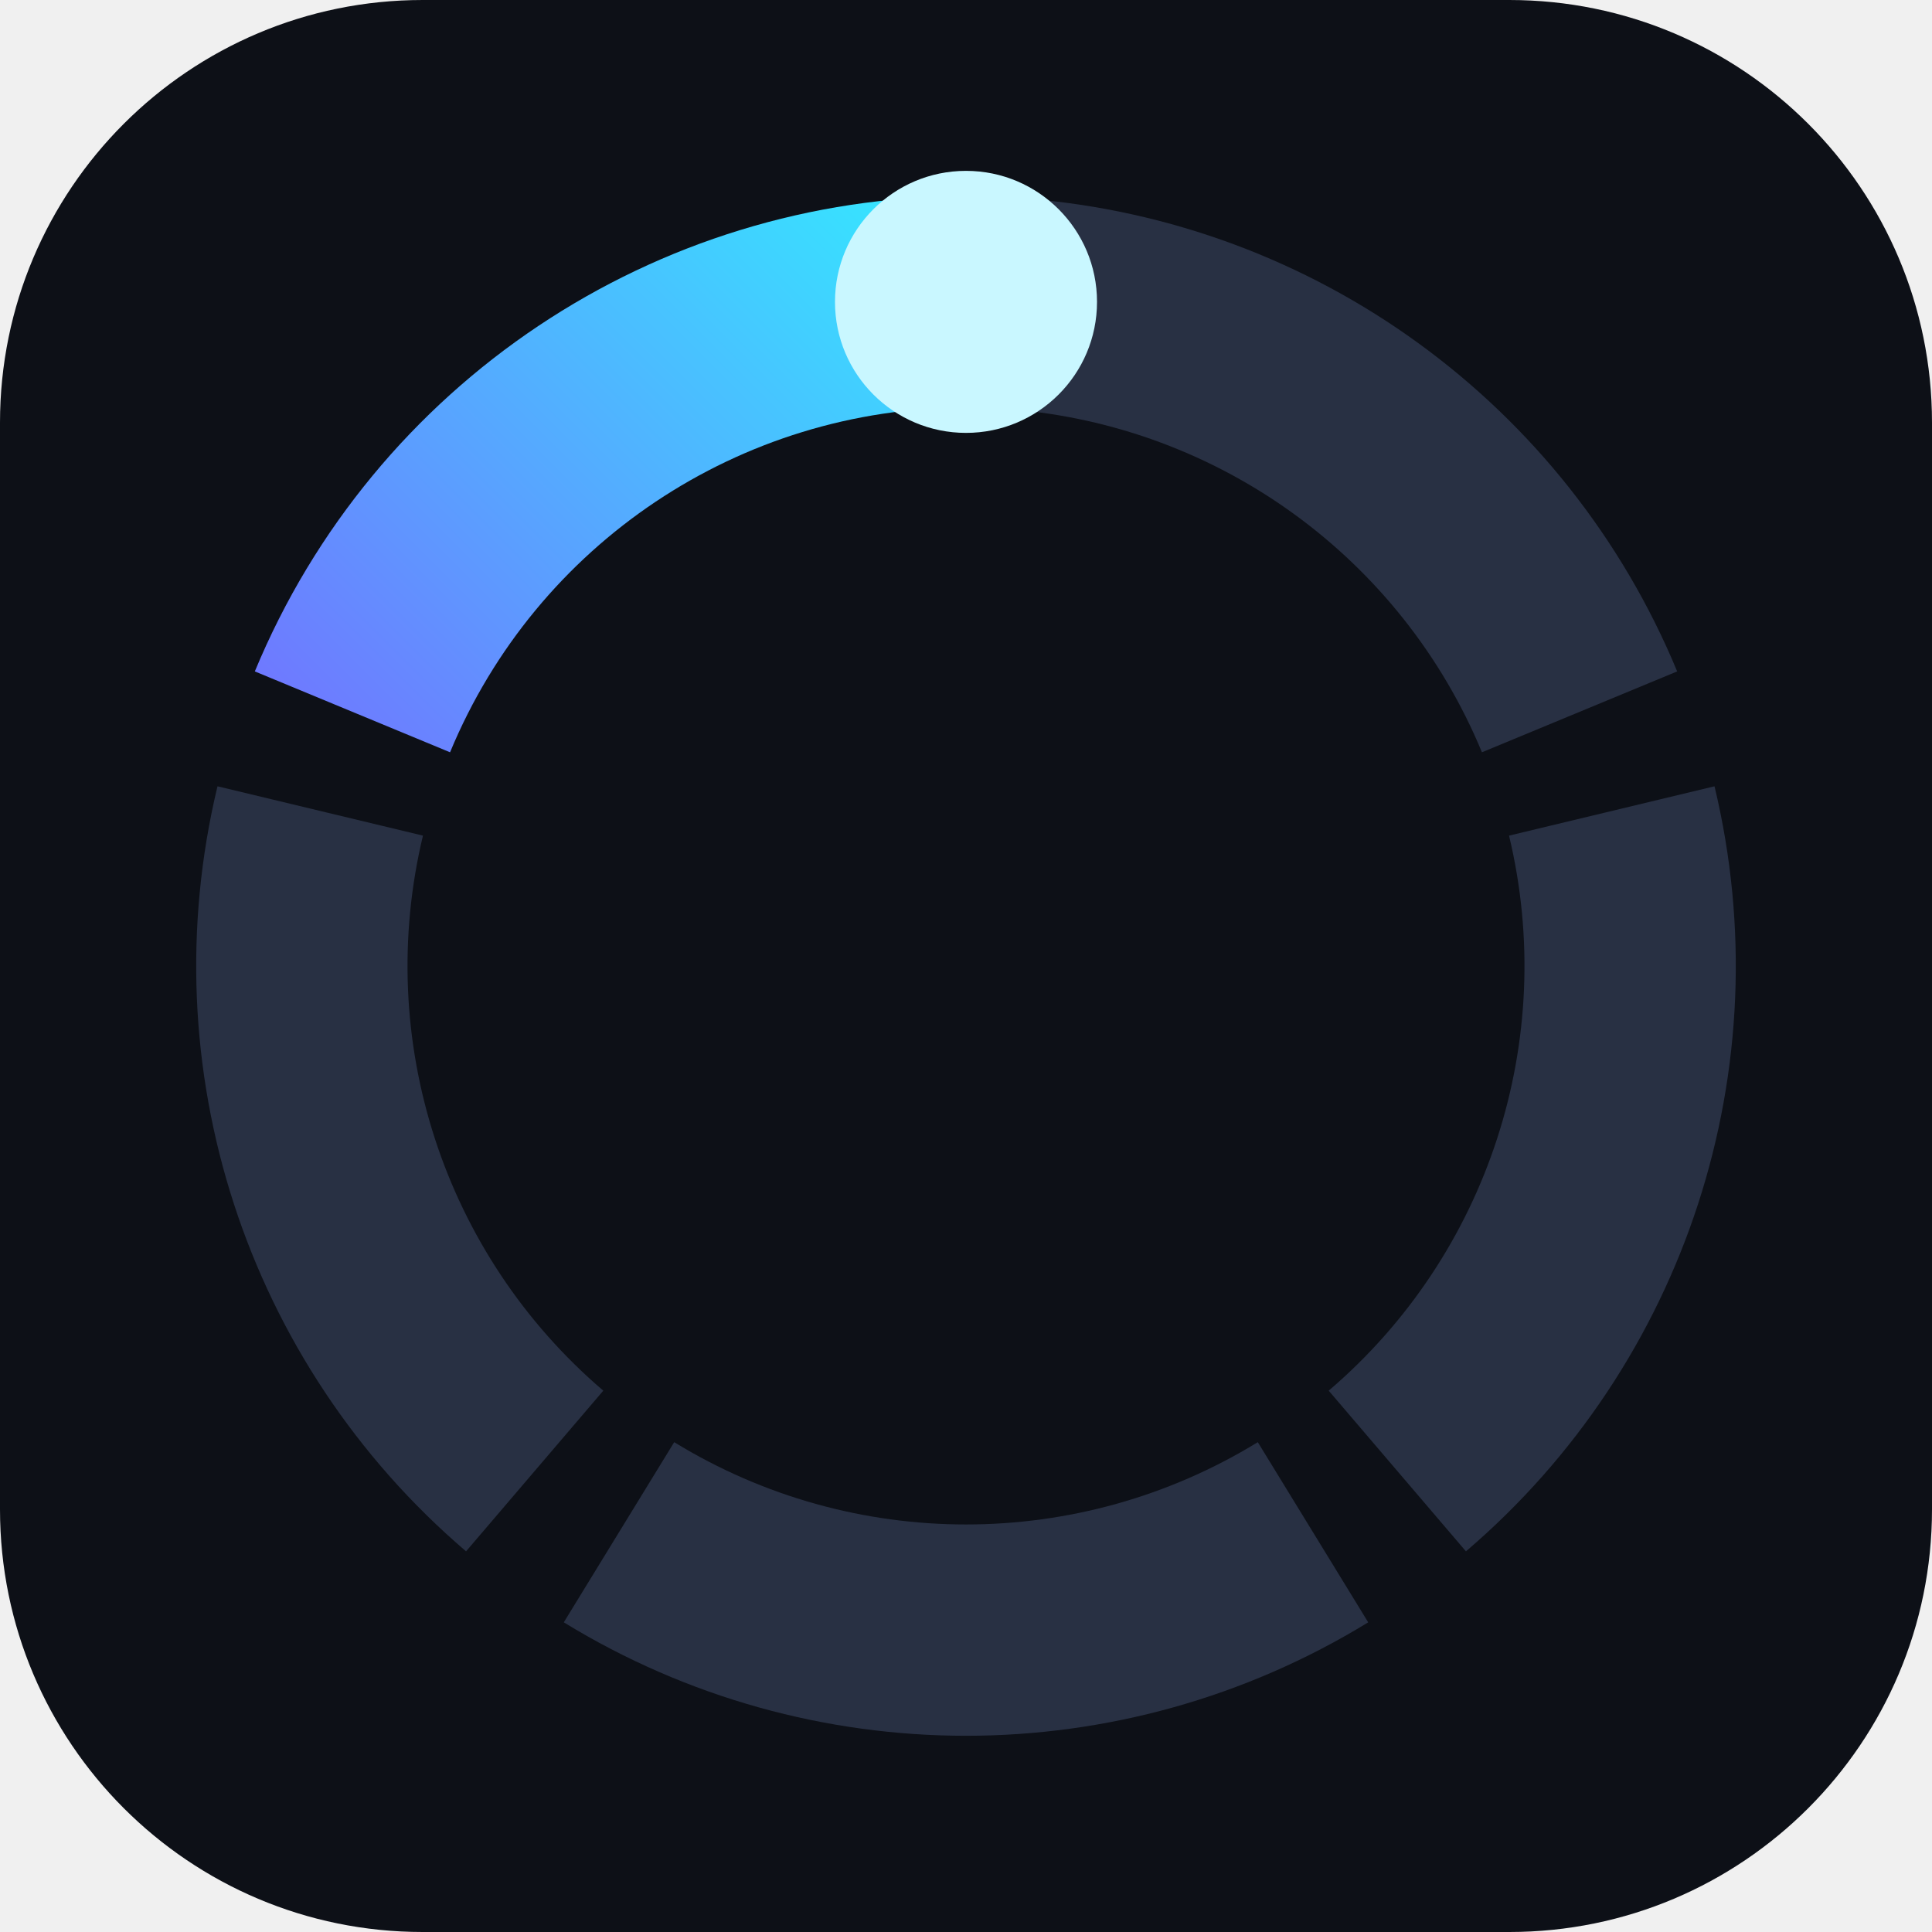
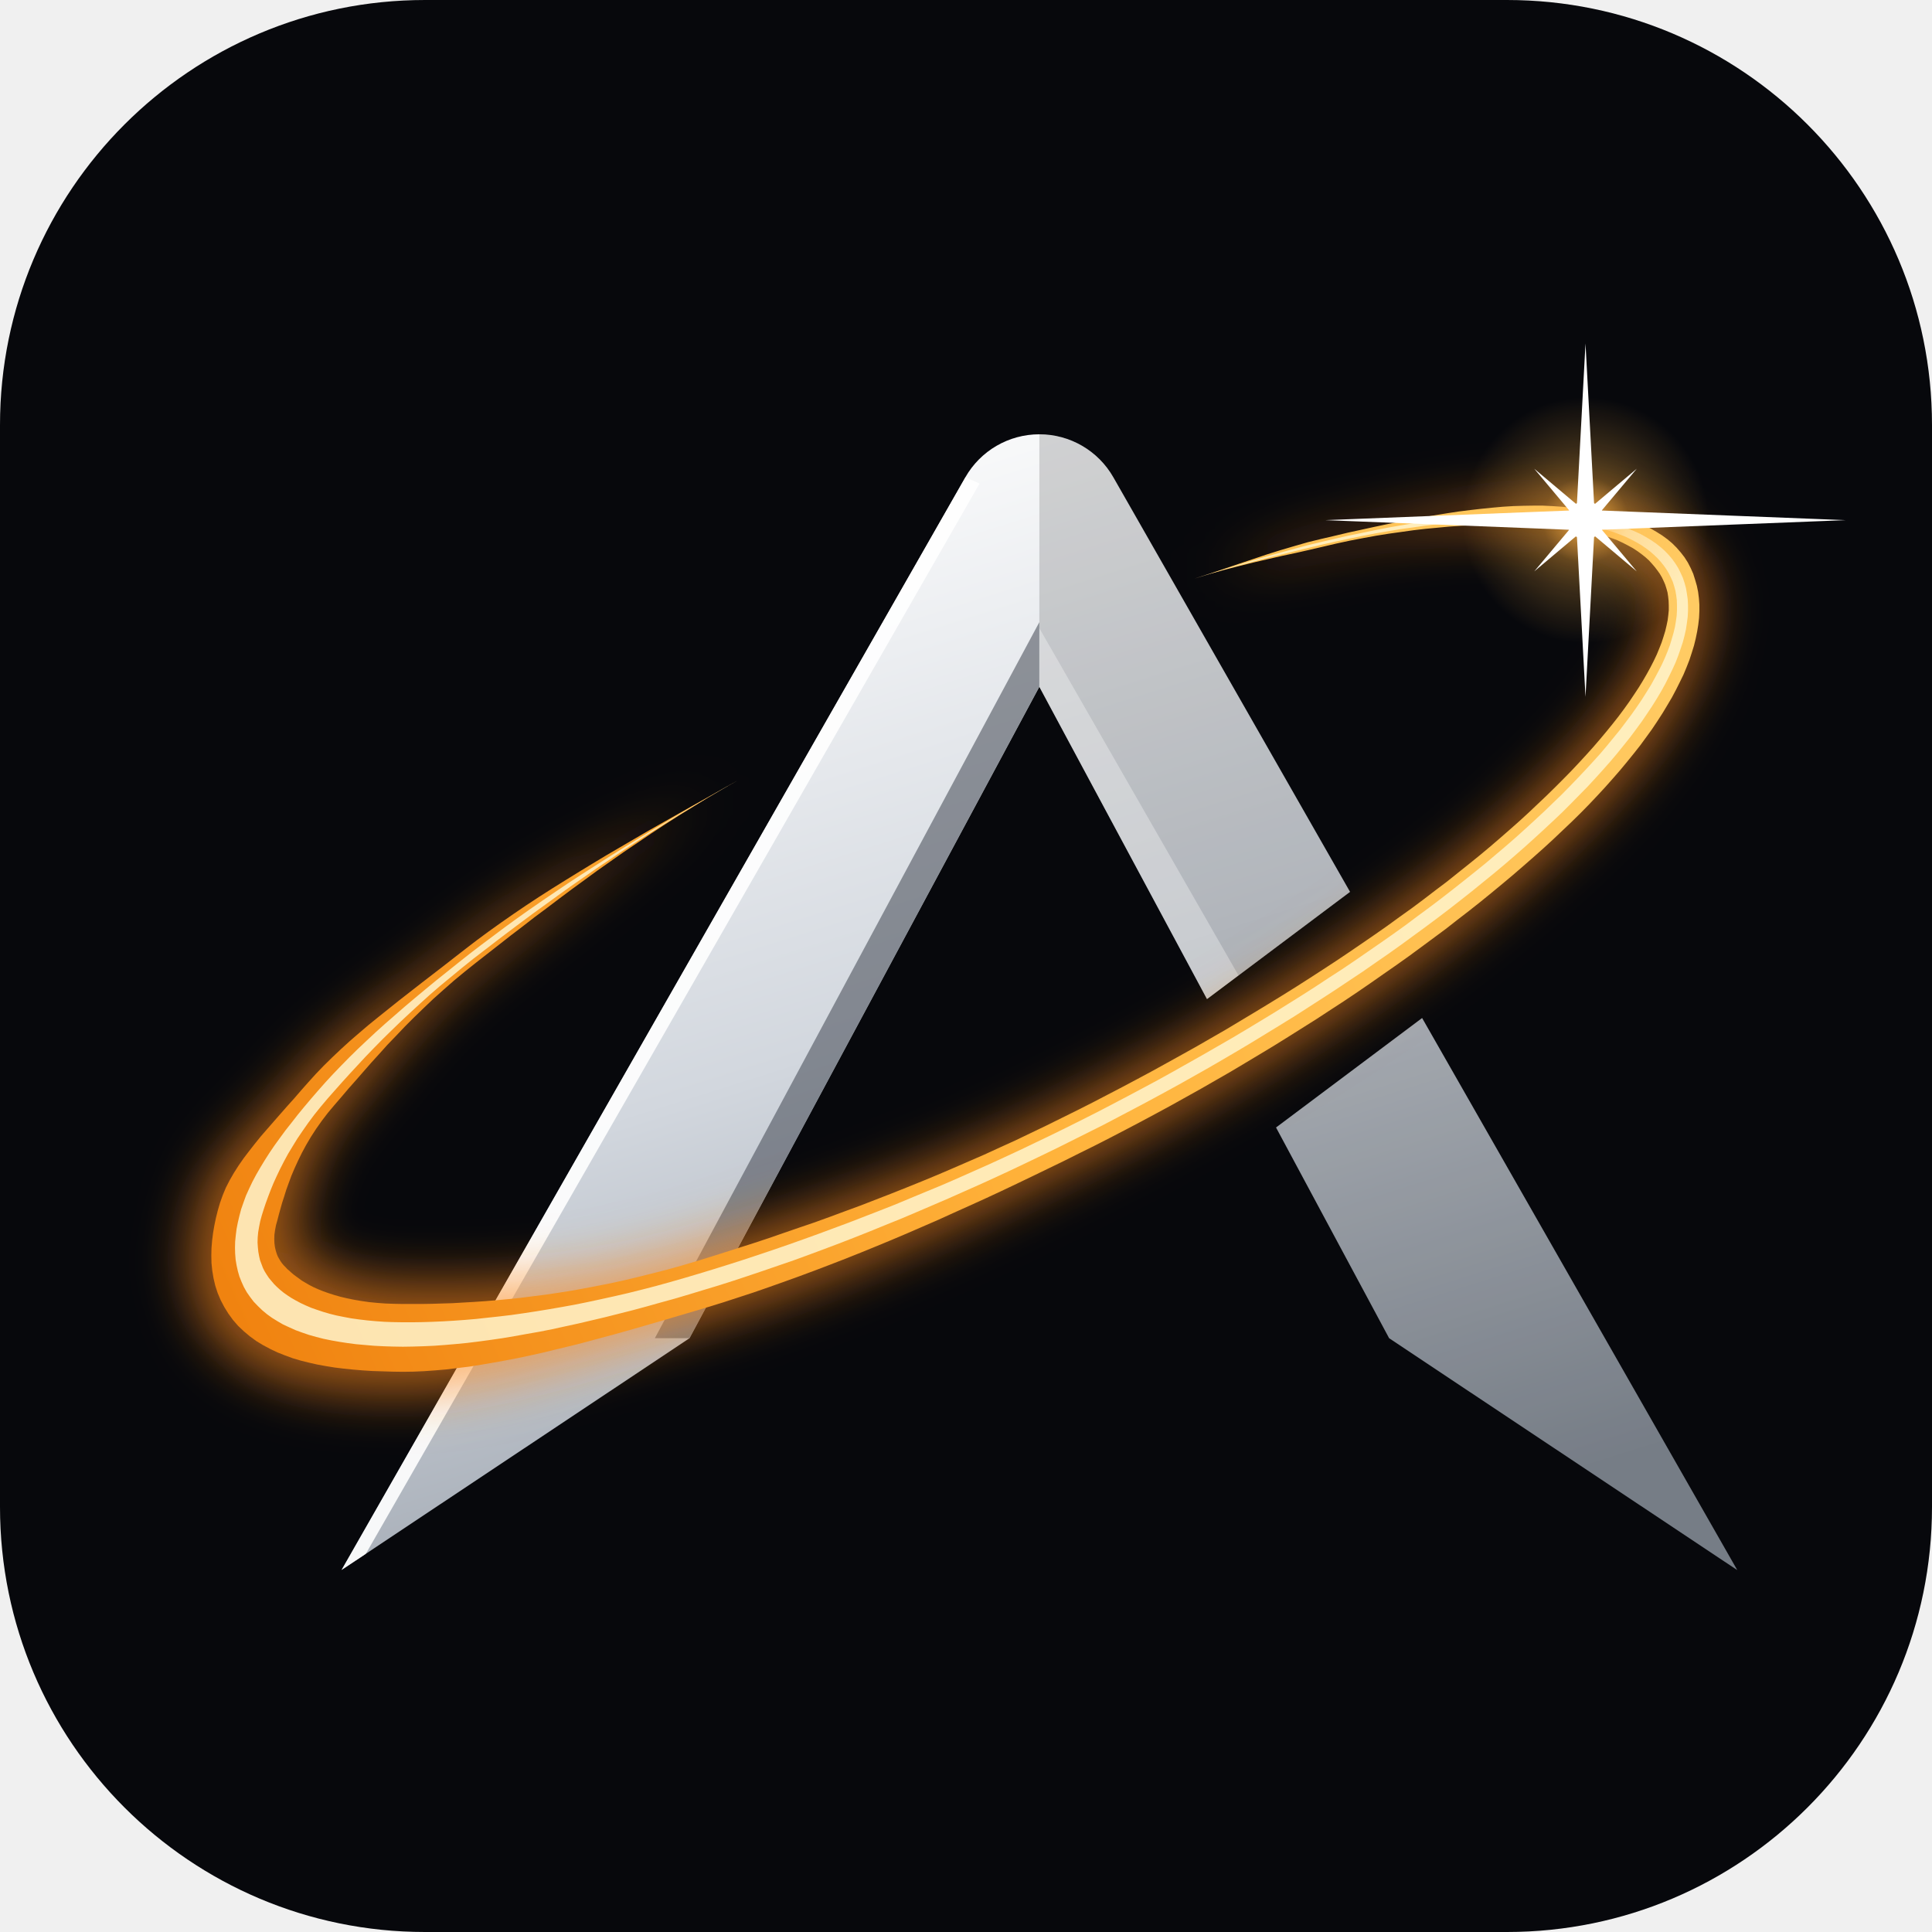
- <svg xmlns="http://www.w3.org/2000/svg" width="64" height="64" viewBox="0 0 64 64" fill="none">
-   <rect width="64" height="64" rx="14" fill="#0D1017" />
+ <svg xmlns="http://www.w3.org/2000/svg" width="64" height="64" viewBox="3.5 -20.5 1225 1225" fill="none" role="img" aria-label="Asteroid Protocol">
+   <rect x="3.5" y="-20.5" width="1225" height="1225" rx="269.5" fill="#07080C" />
  <defs>
-     <linearGradient id="m-g" gradientUnits="userSpaceOnUse" x1="10" y1="32" x2="32" y2="10">
-       <stop offset="0" stop-color="#7B61FF" />
-       <stop offset="1" stop-color="#38E1FF" />
+     <linearGradient id="i-m" gradientUnits="userSpaceOnUse" x1="520" y1="230" x2="760" y2="990">
+       <stop offset="0" stop-color="#FFFFFF" />
+       <stop offset="0.5" stop-color="#D2D7DE" />
+       <stop offset="1" stop-color="#8C949F" />
    </linearGradient>
+     <linearGradient id="i-r" gradientUnits="userSpaceOnUse" x1="130" y1="790" x2="1065" y2="380">
+       <stop offset="0" stop-color="#F0820F" />
+       <stop offset="0.5" stop-color="#FFB23A" />
+       <stop offset="1" stop-color="#FFCB63" />
+     </linearGradient>
+     <radialGradient id="i-sg" cx="1008.8" cy="309.3" r="78" gradientUnits="userSpaceOnUse">
+       <stop offset="0" stop-color="#FFB547" stop-opacity="0.9" />
+       <stop offset="0.35" stop-color="#FFB547" stop-opacity="0.315" />
+       <stop offset="1" stop-color="#FFB547" stop-opacity="0" />
+     </radialGradient>
+     <clipPath id="i-c">
+       <path d="M220 975L615.6 282.1A54 54 0 0 1 709.4 282.1L859.5 545L768.8 613L662.5 415L440.7 828Z" />
+       <path d="M812.6 694.4L905.2 625L1105 975L884.3 828Z" />
+     </clipPath>
+     <filter id="i-b" x="-20%" y="-40%" width="140%" height="180%">
+       <feGaussianBlur stdDeviation="16" />
+     </filter>
  </defs>
-   <path d="M33.726 10.068 A22 22 0 0 1 52.325 23.581" stroke="#283043" stroke-width="7" stroke-linecap="butt" fill="none" />
-   <path d="M53.392 26.864 A22 22 0 0 1 46.288 48.729" stroke="#283043" stroke-width="7" stroke-linecap="butt" fill="none" />
-   <path d="M43.495 50.758 A22 22 0 0 1 20.505 50.758" stroke="#283043" stroke-width="7" stroke-linecap="butt" fill="none" />
-   <path d="M17.712 48.729 A22 22 0 0 1 10.608 26.864" stroke="#283043" stroke-width="7" stroke-linecap="butt" fill="none" />
-   <path d="M11.675 23.581 A22 22 0 0 1 31.996 10.000" stroke="url(#m-g)" stroke-width="7" stroke-linecap="butt" fill="none" />
-   <circle cx="32" cy="10" r="4.34" fill="#C9F7FF" />
+   <path d="M220 975L615.6 282.1A54 54 0 0 1 709.4 282.1L859.5 545L768.8 613L662.5 415L440.7 828Z" fill="url(#i-m)" />
+   <path d="M812.6 694.4L905.2 625L1105 975L884.3 828Z" fill="url(#i-m)" />
+   <g clip-path="url(#i-c)">
+     <rect x="662.5" y="150" width="520" height="880" fill="#000" opacity="0.16" />
+     <path d="M662.5 415L440.7 828L418.7 828L662.5 374Z" fill="#3F4650" opacity="0.55" />
+     <path d="M662.5 415L768.8 613L788.8 598L662.5 377.8Z" fill="#FFFFFF" opacity="0.32" />
+     <path d="M220 975L615.6 282.1L624.6 286.1L233 969Z" fill="#fff" opacity="0.9" />
+   </g>
+   <path d="M760.8 346.4L770.1 343.3L779.2 340.1L788.3 336.7L797.2 333.4L806.1 330.2L814.9 327.1L823.6 324.3L832.3 321.7L840.9 319.5L849.5 317.4L857.9 315.5L866.3 313.5L874.5 311.6L882.5 309.8L890.5 308L898.3 306.4L906 304.8L913.5 303.3L921 301.9L928.3 300.6L935.5 299.5L942.5 298.5L949.5 297.6L956.2 296.9L962.9 296.3L969.4 295.9L975.8 295.7L982 295.7L988.1 295.9L994 296.2L999.7 296.8L1005.3 297.4L1010.7 298.2L1016 299L1021.1 299.9L1026.1 300.9L1031 302L1035.7 303.2L1040.3 304.6L1044.8 306.1L1049.1 307.8L1053.2 309.7L1057.3 311.8L1061.1 314.1L1064.8 316.7L1068.2 319.5L1071.4 322.5L1074.4 325.8L1077.1 329.3L1079.5 333L1081.5 336.9L1083.3 340.9L1084.7 345.1L1085.9 349.4L1086.8 353.8L1087.4 358.2L1087.7 362.7L1087.8 367.3L1087.6 371.9L1087.1 376.5L1086.4 381.2L1085.5 386L1084.3 390.8L1082.9 395.6L1081.3 400.4L1079.5 405.4L1077.4 410.3L1075.2 415.3L1072.7 420.3L1070 425.4L1067.1 430.6L1064 435.7L1060.7 440.9L1057.2 446.2L1053.5 451.5L1049.6 456.8L1045.5 462.2L1041.2 467.6L1036.6 473.1L1032 478.6L1027.1 484.1L1022 489.6L1016.7 495.2L1011.2 500.7L1005.6 506.3L999.8 512L993.8 517.6L987.6 523.2L981.3 528.9L974.8 534.6L968.1 540.3L961.3 546.1L954.4 551.8L947.3 557.6L940 563.4L932.6 569.2L925.1 575L917.4 580.8L909.6 586.6L901.7 592.4L893.6 598.2L885.4 604L877.1 609.8L868.7 615.5L860.2 621.3L851.5 627L842.8 632.7L833.9 638.4L825 644L816 649.7L806.8 655.3L797.6 660.8L788.3 666.3L778.9 671.8L769.5 677.2L759.9 682.6L750.3 687.9L740.7 693.2L731 698.4L721.2 703.6L711.4 708.7L701.5 713.7L691.6 718.7L681.7 723.6L671.8 728.5L661.8 733.3L651.9 738.1L641.9 742.9L632 747.6L622 752.3L612.1 756.9L602.1 761.4L592.2 765.9L582.3 770.3L572.4 774.6L562.5 778.8L552.6 782.9L542.8 787L533 790.9L523.2 794.7L513.5 798.4L503.8 802L494.1 805.5L484.5 808.9L475 812.1L465.4 815.2L456 818.1L446.6 821L437.3 823.8L428.1 826.6L419.1 829.4L410.1 832.1L401.2 834.8L392.5 837.4L383.8 840L375.2 842.5L366.8 845L358.4 847.3L350.1 849.5L341.9 851.6L333.9 853.6L325.9 855.5L318 857.2L310.2 858.7L302.6 860.1L295 861.3L287.5 862.4L280.2 863.2L272.9 863.8L265.8 864.2L258.8 864.3L251.9 864.3L245.2 864.1L238.6 863.9L232 863.6L225.6 863.1L219.3 862.6L213.1 861.9L207 861.1L201 860.1L195.1 859L189.2 857.6L183.5 856L177.9 854.1L172.3 852L166.9 849.5L161.7 846.7L156.6 843.6L151.7 840.2L147 836.3L142.7 832L138.8 827.3L135.2 822.4L132.1 817.1L129.4 811.6L127.3 805.9L125.6 800.1L124.3 794.2L123.5 788.4L123.2 782.6L123.2 776.8L123.5 771.1L124.1 765.5L125 760L126.1 754.5L127.3 749.1L128.7 743.7L130.2 738.4L132.2 733.1L134.6 727.9L137.5 722.8L140.7 717.9L144.2 713.1L148 708.4L152 703.8L156.3 699.2L160.7 694.7L165.2 690.1L169.8 685.5L174.4 680.8L179.1 676L183.8 671.1L188.5 665.9L193.2 660.6L198.1 655.3L203.3 650.1L208.8 644.9L214.5 639.9L220.5 634.9L226.8 629.9L233.2 624.9L239.7 620L246.5 615L253.3 610L260.3 605L267.4 599.8L274.5 594.6L281.7 589.3L288.9 583.8L296.2 578.2L303.6 572.6L311.2 567L319.1 561.6L327.1 556.2L335.3 550.9L343.6 545.7L352.1 540.5L360.8 535.4L369.5 530.3L378.4 525.3L387.4 520.3L396.4 515.3L405.6 510.3L414.8 505.2L424.1 500.2L433.4 495.2L442.7 490.1L452.1 485L461.5 479.8L470.9 474.5L470.9 474.5L461.5 479.9L452.3 485.4L443.3 491.1L434.3 496.8L425.6 502.7L416.9 508.6L408.3 514.7L399.9 520.8L391.7 526.9L383.5 533L375.5 539.2L367.5 545.3L359.7 551.5L352 557.6L344.4 563.7L336.9 569.7L329.5 575.6L322.1 581.5L314.9 587.3L307.7 592.9L300.7 598.6L293.9 604.3L287.4 610.2L281.2 616.2L275.2 622.2L269.4 628.3L263.9 634.3L258.6 640.4L253.4 646.4L248.4 652.3L243.6 658.1L239 663.8L234.5 669.4L230 674.8L225.7 680.1L221.4 685.1L217.3 690.1L213.6 695.2L210.3 700.3L207.4 705.5L204.8 710.6L202.6 715.7L200.7 720.8L199.1 725.6L197.7 730.4L196.6 734.9L195.6 739.3L194.8 743.3L194.1 747.1L193.4 750.7L192.8 753.9L192.1 756.9L191.4 759.5L191 762.1L190.9 764.4L191 766.5L191.4 768.3L191.9 769.9L192.6 771.2L193.3 772.2L194.2 772.9L195 773.5L195.8 773.8L196.6 774L197.4 774.1L198 774.1L198.7 774.1L199.3 774.3L200 774.5L200.7 774.9L201.4 775.5L202.4 776.2L203.5 777.1L204.9 778.1L206.6 779.2L208.5 780.4L210.7 781.6L213.2 782.8L216.1 784L219.2 785.2L222.5 786.3L226.2 787.4L230.1 788.3L234.4 789.2L238.8 789.9L243.5 790.5L248.5 790.9L253.7 791.2L259.1 791.2L264.6 791.3L270.5 791.4L276.5 791.4L282.7 791.4L289.1 791.4L295.7 791.3L302.5 791.1L309.5 790.9L316.7 790.5L324 790.1L331.6 789.6L339.2 789L347.1 788.2L355.1 787.3L363.2 786.3L371.5 785.1L379.8 783.8L388.3 782.3L396.9 780.6L405.6 778.7L414.4 776.7L423.3 774.4L432.2 772L441.2 769.3L450.3 766.6L459.5 763.7L468.7 760.9L478 757.9L487.5 754.8L496.9 751.7L506.5 748.5L516.1 745.3L525.7 741.9L535.4 738.5L545.2 734.9L555 731.3L564.8 727.6L574.6 723.8L584.5 719.9L594.3 715.9L604.2 711.9L614 707.7L623.9 703.4L633.7 699.1L643.5 694.6L653.3 690L663 685.4L672.7 680.6L682.4 675.8L692 670.9L701.6 666L711.1 661L720.6 655.9L730.1 650.9L739.5 645.7L748.8 640.6L758.1 635.4L767.3 630.1L776.4 624.9L785.4 619.6L794.4 614.2L803.3 608.9L812 603.5L820.7 598.1L829.3 592.6L837.8 587.2L846.1 581.7L854.4 576.3L862.5 570.8L870.5 565.3L878.3 559.8L886.1 554.3L893.7 548.8L901.2 543.3L908.5 537.8L915.6 532.3L922.7 526.8L929.5 521.3L936.2 515.9L942.8 510.4L949.1 505L955.3 499.6L961.4 494.2L967.2 488.9L972.9 483.6L978.4 478.3L983.7 473.1L988.9 468L993.9 462.9L998.7 457.9L1003.3 452.9L1007.7 448L1012 443.2L1016 438.4L1019.9 433.8L1023.5 429.2L1027 424.6L1030.2 420.2L1033.3 415.8L1036.2 411.6L1038.8 407.4L1041.3 403.3L1043.5 399.3L1045.5 395.5L1047.4 391.7L1049 388.1L1050.4 384.5L1051.6 381.1L1052.6 377.9L1053.4 374.7L1054.1 371.7L1054.5 368.9L1054.8 366.1L1054.9 363.5L1054.8 361.1L1054.6 358.8L1054.2 356.6L1053.7 354.5L1053.1 352.5L1052.3 350.6L1051.4 348.8L1050.4 347L1049.2 345.2L1048 343.3L1046.6 341.5L1045 339.6L1043.2 337.7L1041.1 335.9L1038.8 334L1036.3 332.1L1033.5 330.3L1030.5 328.6L1027.2 326.9L1023.6 325.4L1019.8 323.9L1015.7 322.6L1011.4 321.4L1006.9 320.3L1002.1 319.5L997.2 318.8L992 318.2L986.6 317.7L981.1 317.2L975.3 316.8L969.4 316.5L963.3 316.2L956.9 316L950.4 315.9L943.8 315.8L936.9 315.9L929.9 316.1L922.7 316.4L915.3 316.9L907.8 317.4L900.1 318.2L892.3 319L884.4 320L876.3 321.2L868.1 322.6L859.8 324.1L851.4 325.8L842.9 327.8L834.3 329.7L825.5 331.6L816.5 333.3L807.4 335.1L798.2 336.9L788.9 338.9L779.6 341.1L770.2 343.6L760.8 346.4Z" fill="#FF8A1F" opacity="0.6" filter="url(#i-b)" />
+   <path d="M760.8 346.4L770.1 343.4L779.3 340.3L788.4 337.2L797.4 334.2L806.3 331.2L815.2 328.4L824 325.8L832.7 323.3L841.3 321.2L849.9 319.2L858.3 317.2L866.6 315.4L874.8 313.6L882.9 311.9L890.8 310.3L898.7 308.8L906.3 307.4L913.9 306.1L921.3 304.9L928.6 303.8L935.8 302.9L942.8 302.1L949.7 301.4L956.4 300.8L963 300.4L969.4 300.2L975.7 300.1L981.8 300.1L987.8 300.4L993.6 300.8L999.2 301.3L1004.6 302L1009.9 302.7L1015.1 303.6L1020 304.5L1024.8 305.6L1029.5 306.8L1034 308.1L1038.3 309.5L1042.5 311.1L1046.5 312.8L1050.3 314.7L1053.9 316.8L1057.4 319L1060.7 321.4L1063.8 324L1066.6 326.8L1069.2 329.8L1071.6 332.9L1073.7 336.2L1075.5 339.7L1077.1 343.3L1078.3 347.1L1079.4 350.9L1080.2 354.8L1080.7 358.8L1081 362.9L1081 367L1080.8 371.3L1080.3 375.6L1079.6 379.9L1078.7 384.3L1077.6 388.8L1076.2 393.3L1074.7 397.9L1072.9 402.5L1070.9 407.3L1068.6 412L1066.2 416.8L1063.6 421.7L1060.7 426.6L1057.7 431.6L1054.4 436.7L1051 441.8L1047.3 446.9L1043.5 452.1L1039.4 457.3L1035.1 462.6L1030.7 467.9L1026 473.3L1021.2 478.7L1016.2 484.1L1011 489.6L1005.6 495.1L1000 500.6L994.2 506.1L988.3 511.7L982.2 517.3L975.9 522.9L969.5 528.5L962.9 534.2L956.1 539.9L949.2 545.6L942.2 551.3L935 557L927.6 562.7L920.2 568.5L912.5 574.2L904.8 579.9L896.9 585.7L888.9 591.4L880.7 597.1L872.4 602.9L864.1 608.6L855.6 614.3L847 619.9L838.3 625.6L829.4 631.2L820.5 636.8L811.5 642.4L802.4 647.9L793.2 653.4L784 658.9L774.6 664.3L765.2 669.7L755.7 675L746.2 680.3L736.6 685.5L726.9 690.7L717.2 695.8L707.4 700.9L697.6 705.9L687.7 710.8L677.9 715.7L668 720.5L658.1 725.3L648.1 730.1L638.2 734.8L628.3 739.4L618.4 743.9L608.4 748.4L598.5 752.9L588.6 757.2L578.7 761.5L568.8 765.7L558.9 769.8L549.1 773.8L539.3 777.7L529.5 781.5L519.8 785.2L510.1 788.8L500.4 792.3L490.8 795.7L481.3 799L471.8 802.1L462.3 805.2L452.9 808.1L443.6 810.9L434.4 813.6L425.3 816.3L416.3 818.9L407.4 821.5L398.6 824L389.9 826.4L381.3 828.7L372.8 831L364.4 833.1L356.1 835.1L347.9 837.1L339.8 838.9L331.8 840.6L324 842.1L316.3 843.5L308.7 844.8L301.2 846L293.8 846.9L286.5 847.8L279.4 848.4L272.4 848.9L265.6 849.2L258.9 849.3L252.3 849.2L245.9 849L239.6 848.8L233.4 848.4L227.4 847.9L221.5 847.3L215.8 846.6L210.2 845.7L204.7 844.7L199.4 843.5L194.2 842.2L189.1 840.7L184.2 838.9L179.4 837L174.8 834.8L170.3 832.4L166 829.8L161.9 826.8L158.1 823.6L154.5 820.2L151.2 816.4L148.3 812.4L145.7 808.2L143.4 803.8L141.5 799.3L140 794.7L138.9 790L138.1 785.2L137.6 780.4L137.5 775.6L137.6 770.9L138 766.1L138.6 761.3L139.4 756.6L140.4 751.8L141.6 747L143 742.2L144.7 737.4L146.7 732.6L149.1 727.9L151.8 723.2L154.8 718.5L158 713.9L161.5 709.3L165.1 704.7L168.9 700L172.9 695.4L177 690.7L181.2 685.9L185.5 681L190 676L194.4 670.9L199 665.7L203.8 660.4L208.8 655.2L214.1 650L219.6 644.8L225.3 639.6L231.2 634.5L237.3 629.3L243.6 624.2L250.1 619L256.6 613.8L263.4 608.5L270.2 603.2L277.2 597.8L284.2 592.4L291.4 586.8L298.6 581.2L305.9 575.6L313.5 570L321.2 564.5L329.1 559L337.2 553.5L345.4 548.1L353.7 542.8L362.2 537.5L370.8 532.2L379.5 526.9L388.3 521.6L397.2 516.4L406.1 511.2L415.2 505.9L424.4 500.7L433.6 495.5L442.8 490.3L452.1 485.1L461.5 479.8L470.9 474.5L470.9 474.5L461.5 479.9L452.3 485.3L443.2 490.9L434.1 496.5L425.2 502.2L416.5 507.9L407.8 513.8L399.2 519.6L390.8 525.5L382.4 531.4L374.2 537.4L366.1 543.3L358.2 549.2L350.3 555.2L342.5 561L334.9 566.9L327.3 572.7L319.9 578.5L312.6 584.2L305.3 589.9L298.3 595.5L291.4 601.2L284.8 607L278.3 612.8L272.1 618.7L266.1 624.5L260.3 630.3L254.7 636.2L249.2 641.9L244 647.7L238.9 653.3L234 658.9L229.2 664.4L224.5 669.7L220 675L215.6 680.1L211.4 685.1L207.5 690.2L203.9 695.3L200.6 700.4L197.6 705.5L194.9 710.5L192.5 715.4L190.3 720.2L188.3 724.9L186.6 729.5L185 733.9L183.7 738.1L182.4 742.1L181.3 746L180.3 749.6L179.4 753.1L178.5 756.3L177.9 759.4L177.5 762.3L177.4 765.1L177.5 767.7L177.8 770.1L178.3 772.3L178.9 774.3L179.6 776.1L180.5 777.7L181.4 779.2L182.3 780.5L183.4 781.8L184.5 782.9L185.6 784.1L186.9 785.2L188.2 786.4L189.6 787.6L191.2 788.8L193 790.1L194.9 791.5L197.1 792.8L199.5 794.2L202.2 795.6L205.1 796.9L208.3 798.2L211.7 799.4L215.4 800.6L219.3 801.7L223.5 802.7L227.9 803.6L232.6 804.4L237.4 805.1L242.5 805.6L247.8 806L253.3 806.2L259 806.3L264.9 806.3L271 806.3L277.2 806.2L283.7 806L290.3 805.8L297.1 805.4L304.1 805L311.3 804.5L318.6 803.9L326.1 803.2L333.7 802.4L341.5 801.4L349.4 800.4L357.5 799.2L365.7 797.9L374 796.4L382.4 794.8L391 793.1L399.6 791.2L408.4 789.1L417.2 786.9L426.2 784.6L435.2 782.1L444.3 779.4L453.4 776.6L462.6 773.7L472 770.7L481.4 767.7L490.8 764.6L500.3 761.3L509.9 758L519.6 754.7L529.3 751.2L539 747.6L548.8 744L558.6 740.2L568.4 736.4L578.2 732.5L588.1 728.5L598 724.4L607.8 720.2L617.7 715.9L627.6 711.6L637.4 707.1L647.3 702.6L657.1 697.9L666.9 693.2L676.6 688.4L686.3 683.6L696 678.7L705.6 673.7L715.2 668.7L724.8 663.6L734.3 658.5L743.7 653.3L753.1 648.1L762.4 642.9L771.6 637.6L780.8 632.3L789.8 626.9L798.8 621.5L807.7 616.1L816.5 610.7L825.3 605.2L833.9 599.7L842.4 594.2L850.8 588.7L859 583.2L867.2 577.6L875.2 572.1L883.2 566.5L890.9 560.9L898.6 555.4L906.1 549.8L913.4 544.2L920.7 538.7L927.7 533.1L934.6 527.6L941.4 522.1L948 516.6L954.4 511.1L960.7 505.6L966.8 500.2L972.7 494.8L978.4 489.4L984 484.1L989.4 478.8L994.6 473.6L999.7 468.4L1004.5 463.3L1009.2 458.2L1013.7 453.2L1018 448.2L1022.1 443.3L1026 438.5L1029.7 433.8L1033.2 429.1L1036.5 424.5L1039.6 419.9L1042.5 415.5L1045.2 411.1L1047.7 406.8L1050 402.6L1052.1 398.5L1054 394.5L1055.6 390.6L1057.1 386.8L1058.3 383.1L1059.4 379.5L1060.2 376.1L1060.9 372.7L1061.3 369.5L1061.6 366.4L1061.6 363.4L1061.5 360.5L1061.2 357.7L1060.8 355.1L1060.1 352.6L1059.3 350.1L1058.3 347.8L1057.2 345.5L1055.9 343.3L1054.4 341.2L1052.8 339.1L1051 337L1049.1 334.9L1046.9 332.9L1044.4 330.9L1041.8 329L1038.9 327.1L1035.8 325.4L1032.5 323.7L1028.9 322L1025.1 320.6L1021.1 319.2L1016.8 317.9L1012.4 316.8L1007.7 315.8L1002.8 314.9L997.7 314.2L992.4 313.7L986.9 313.2L981.3 312.8L975.4 312.5L969.4 312.3L963.2 312.1L956.8 312.1L950.2 312.1L943.5 312.3L936.6 312.5L929.5 312.9L922.3 313.4L914.9 314.1L907.4 314.8L899.7 315.7L891.9 316.8L884 317.9L875.9 319.2L867.7 320.7L859.4 322.3L851 324.1L842.5 326.1L833.9 328.1L825.1 330.1L816.2 332L807.1 334.1L798 336.2L788.8 338.5L779.5 340.9L770.2 343.5L760.8 346.4Z" fill="url(#i-r)" />
+   <path d="M760.8 346.4L770.1 343.4L779.4 340.5L788.5 337.7L797.6 334.9L806.6 332.3L815.6 329.8L824.4 327.4L833.1 325.1L841.8 323L850.3 321L858.7 319.1L867 317.4L875.2 315.7L883.3 314.1L891.2 312.7L899.1 311.4L906.7 310.1L914.3 309L921.7 308.1L929 307.2L936.1 306.5L943 305.8L949.9 305.4L956.5 305L963 304.8L969.4 304.6L975.6 304.7L981.6 304.8L987.4 305.1L993.1 305.5L998.6 306.1L1003.9 306.8L1009.1 307.6L1014.1 308.5L1018.8 309.5L1023.4 310.6L1027.9 311.9L1032.1 313.3L1036.1 314.8L1040 316.4L1043.7 318.1L1047.1 320L1050.4 322L1053.5 324.1L1056.4 326.4L1059.1 328.8L1061.5 331.3L1063.8 334L1065.8 336.8L1067.6 339.7L1069.1 342.7L1070.5 345.8L1071.6 349.1L1072.5 352.4L1073.1 355.9L1073.6 359.4L1073.8 363.1L1073.8 366.8L1073.6 370.6L1073.1 374.5L1072.5 378.5L1071.6 382.5L1070.5 386.7L1069.1 390.9L1067.6 395.2L1065.9 399.6L1063.9 404L1061.7 408.5L1059.4 413.1L1056.8 417.8L1054 422.5L1051 427.3L1047.8 432.1L1044.4 437.1L1040.8 442L1037 447.1L1033 452.1L1028.8 457.3L1024.4 462.5L1019.8 467.7L1015 473L1010.1 478.3L1004.9 483.6L999.6 489L994.1 494.5L988.4 499.9L982.5 505.4L976.5 510.9L970.3 516.5L963.9 522.1L957.4 527.7L950.7 533.3L943.8 538.9L936.8 544.6L929.7 550.2L922.4 555.9L914.9 561.6L907.4 567.2L899.6 572.9L891.8 578.6L883.8 584.3L875.7 589.9L867.5 595.6L859.1 601.2L850.7 606.8L842.1 612.4L833.4 618L824.7 623.6L815.8 629.1L806.8 634.6L797.8 640.1L788.6 645.6L779.4 651L770.1 656.4L760.7 661.7L751.3 667L741.8 672.2L732.2 677.4L722.6 682.5L712.9 687.6L703.2 692.7L693.4 697.6L683.6 702.5L673.8 707.4L663.9 712.2L654.1 716.9L644.2 721.6L634.3 726.2L624.4 730.7L614.5 735.1L604.6 739.5L594.6 743.8L584.8 748L574.9 752.2L565 756.2L555.2 760.2L545.4 764.1L535.6 767.9L525.8 771.6L516.1 775.2L506.5 778.7L496.9 782L487.3 785.3L477.8 788.5L468.4 791.6L459 794.6L449.7 797.4L440.5 800.2L431.4 802.9L422.3 805.4L413.4 807.9L404.5 810.3L395.8 812.5L387.1 814.7L378.6 816.7L370.1 818.7L361.8 820.5L353.6 822.3L345.5 823.9L337.5 825.3L329.7 826.7L322 828L314.4 829.1L307 830.1L299.7 831L292.5 831.7L285.5 832.3L278.6 832.8L271.9 833.1L265.3 833.3L258.9 833.4L252.7 833.3L246.6 833.1L240.7 832.8L234.9 832.3L229.3 831.8L223.9 831.1L218.7 830.3L213.6 829.4L208.7 828.4L204 827.2L199.4 825.9L195 824.4L190.9 822.9L186.9 821.1L183 819.3L179.4 817.2L176 815.1L172.8 812.8L169.8 810.3L167 807.6L164.4 804.9L162.1 801.9L160 798.9L158.2 795.7L156.7 792.4L155.3 788.9L154.3 785.4L153.5 781.8L152.9 778.2L152.6 774.4L152.5 770.6L152.6 766.7L153 762.7L153.5 758.7L154.3 754.6L155.3 750.4L156.4 746.2L157.9 741.9L159.5 737.5L161.5 733.1L163.6 728.7L166 724.2L168.6 719.7L171.4 715.1L174.4 710.4L177.6 705.7L181 701L184.6 696.1L188.4 691.3L192.3 686.3L196.4 681.3L200.7 676.2L205.2 671L209.8 665.8L214.6 660.6L219.7 655.3L224.9 650L230.3 644.7L235.9 639.4L241.7 634L247.7 628.6L253.9 623.2L260.2 617.7L266.6 612.3L273.2 606.8L280 601.2L286.9 595.7L293.9 590.1L301.1 584.4L308.4 578.8L315.9 573.2L323.5 567.5L331.2 561.9L339.1 556.3L347.2 550.7L355.3 545.2L363.6 539.6L372 534.1L380.6 528.6L389.2 523.1L397.9 517.6L406.8 512.1L415.7 506.7L424.7 501.3L433.8 495.9L443 490.5L452.2 485.2L461.5 479.8L470.9 474.5L470.9 474.5L461.5 479.9L452.2 485.3L443.1 490.7L434 496.2L425 501.8L416.1 507.4L407.3 513.1L398.7 518.7L390.1 524.5L381.6 530.2L373.3 536L365.1 541.7L357 547.5L349 553.3L341.1 559L333.3 564.8L325.7 570.5L318.2 576.2L310.8 581.9L303.5 587.5L296.4 593.2L289.5 598.9L282.7 604.5L276.1 610.2L269.8 615.9L263.6 621.6L257.5 627.3L251.7 632.9L246 638.5L240.5 644.1L235.2 649.6L230.1 655.1L225.1 660.5L220.3 665.8L215.6 671.1L211.1 676.2L206.8 681.3L202.7 686.4L198.9 691.5L195.4 696.5L192 701.5L189 706.4L186.1 711.2L183.5 716L181.1 720.7L178.9 725.3L176.9 729.7L175.1 734.1L173.5 738.3L172 742.4L170.7 746.3L169.5 750.1L168.5 753.8L167.8 757.3L167.2 760.8L166.9 764.1L166.8 767.3L167 770.3L167.3 773.2L167.8 776L168.4 778.6L169.3 781L170.2 783.4L171.3 785.6L172.6 787.7L174 789.8L175.6 791.7L177.2 793.6L179.1 795.5L181.1 797.3L183.3 799.1L185.7 800.8L188.3 802.5L191.1 804.1L194.1 805.7L197.3 807.2L200.8 808.7L204.5 810L208.4 811.3L212.5 812.5L216.9 813.6L221.4 814.5L226.2 815.4L231.2 816.1L236.3 816.7L241.7 817.2L247.3 817.6L253 817.8L259 817.9L265.1 817.9L271.4 817.8L277.8 817.6L284.5 817.3L291.3 816.9L298.2 816.4L305.3 815.8L312.6 815L320 814.2L327.6 813.3L335.3 812.2L343.2 811L351.2 809.7L359.3 808.3L367.6 806.8L376 805.1L384.4 803.3L393 801.4L401.7 799.4L410.5 797.2L419.4 794.9L428.4 792.4L437.5 789.8L446.6 787.1L455.8 784.3L465.1 781.4L474.5 778.4L483.9 775.3L493.4 772.1L503 768.8L512.6 765.4L522.3 761.9L532 758.3L541.7 754.7L551.5 750.9L561.3 747.1L571.2 743.2L581 739.1L590.9 735L600.8 730.9L610.7 726.6L620.6 722.2L630.5 717.8L640.3 713.3L650.2 708.7L660 704L669.8 699.3L679.6 694.5L689.4 689.6L699.1 684.7L708.7 679.7L718.4 674.6L728 669.5L737.5 664.4L746.9 659.2L756.3 653.9L765.7 648.6L774.9 643.3L784.1 638L793.2 632.6L802.3 627.1L811.2 621.7L820 616.2L828.8 610.7L837.4 605.2L845.9 599.6L854.4 594.1L862.7 588.5L870.8 582.9L878.9 577.3L886.9 571.7L894.7 566.1L902.3 560.4L909.9 554.8L917.3 549.2L924.5 543.6L931.6 538L938.6 532.4L945.4 526.9L952 521.3L958.5 515.8L964.8 510.3L970.9 504.8L976.9 499.3L982.7 493.9L988.3 488.5L993.8 483.2L999 477.9L1004.1 472.6L1009 467.4L1013.7 462.3L1018.3 457.2L1022.6 452.1L1026.7 447.1L1030.7 442.2L1034.4 437.3L1038 432.5L1041.3 427.8L1044.5 423.1L1047.4 418.5L1050.2 414L1052.7 409.5L1055 405.2L1057.2 400.9L1059.1 396.7L1060.8 392.6L1062.3 388.6L1063.5 384.6L1064.6 380.8L1065.5 377.1L1066.1 373.5L1066.6 370L1066.8 366.5L1066.8 363.2L1066.7 360L1066.3 356.9L1065.8 354L1065 351.1L1064.1 348.3L1062.9 345.6L1061.6 343L1060.1 340.5L1058.4 338.1L1056.5 335.7L1054.5 333.5L1052.2 331.3L1049.7 329.1L1047 327.1L1044.1 325.1L1041 323.3L1037.6 321.5L1034.1 319.8L1030.3 318.3L1026.3 316.8L1022.1 315.5L1017.7 314.3L1013.1 313.2L1008.3 312.3L1003.3 311.4L998.1 310.8L992.7 310.2L987.1 309.7L981.4 309.4L975.5 309.1L969.4 309L963.1 309L956.7 309L950.1 309.2L943.3 309.5L936.4 309.9L929.3 310.5L922.1 311.1L914.7 311.9L907.1 312.8L899.5 313.9L891.6 315L883.7 316.3L875.6 317.7L867.4 319.3L859.1 321L850.7 322.8L842.2 324.7L833.5 326.8L824.8 328.9L815.9 331.1L806.9 333.3L797.8 335.7L788.7 338.1L779.4 340.7L770.1 343.5L760.8 346.4Z" fill="#FFF4CC" opacity="0.85" />
+   <circle cx="1008.8" cy="309.3" r="78" fill="url(#i-sg)" />
+   <path d="M843.8 309.3L1008.8 302.8L1173.8 309.3L1008.8 315.8ZM1008.8 197.3L1014.8 309.3L1008.8 421.3L1002.8 309.3ZM976.3 276.7L1011.6 306.4L1041.3 341.8L1006 312.1ZM976.3 341.8L1006 306.4L1041.3 276.7L1011.6 312.1Z" fill="#FFFFFF" />
+   <circle cx="1008.8" cy="309.3" r="12" fill="#FFFFFF" />
</svg>
